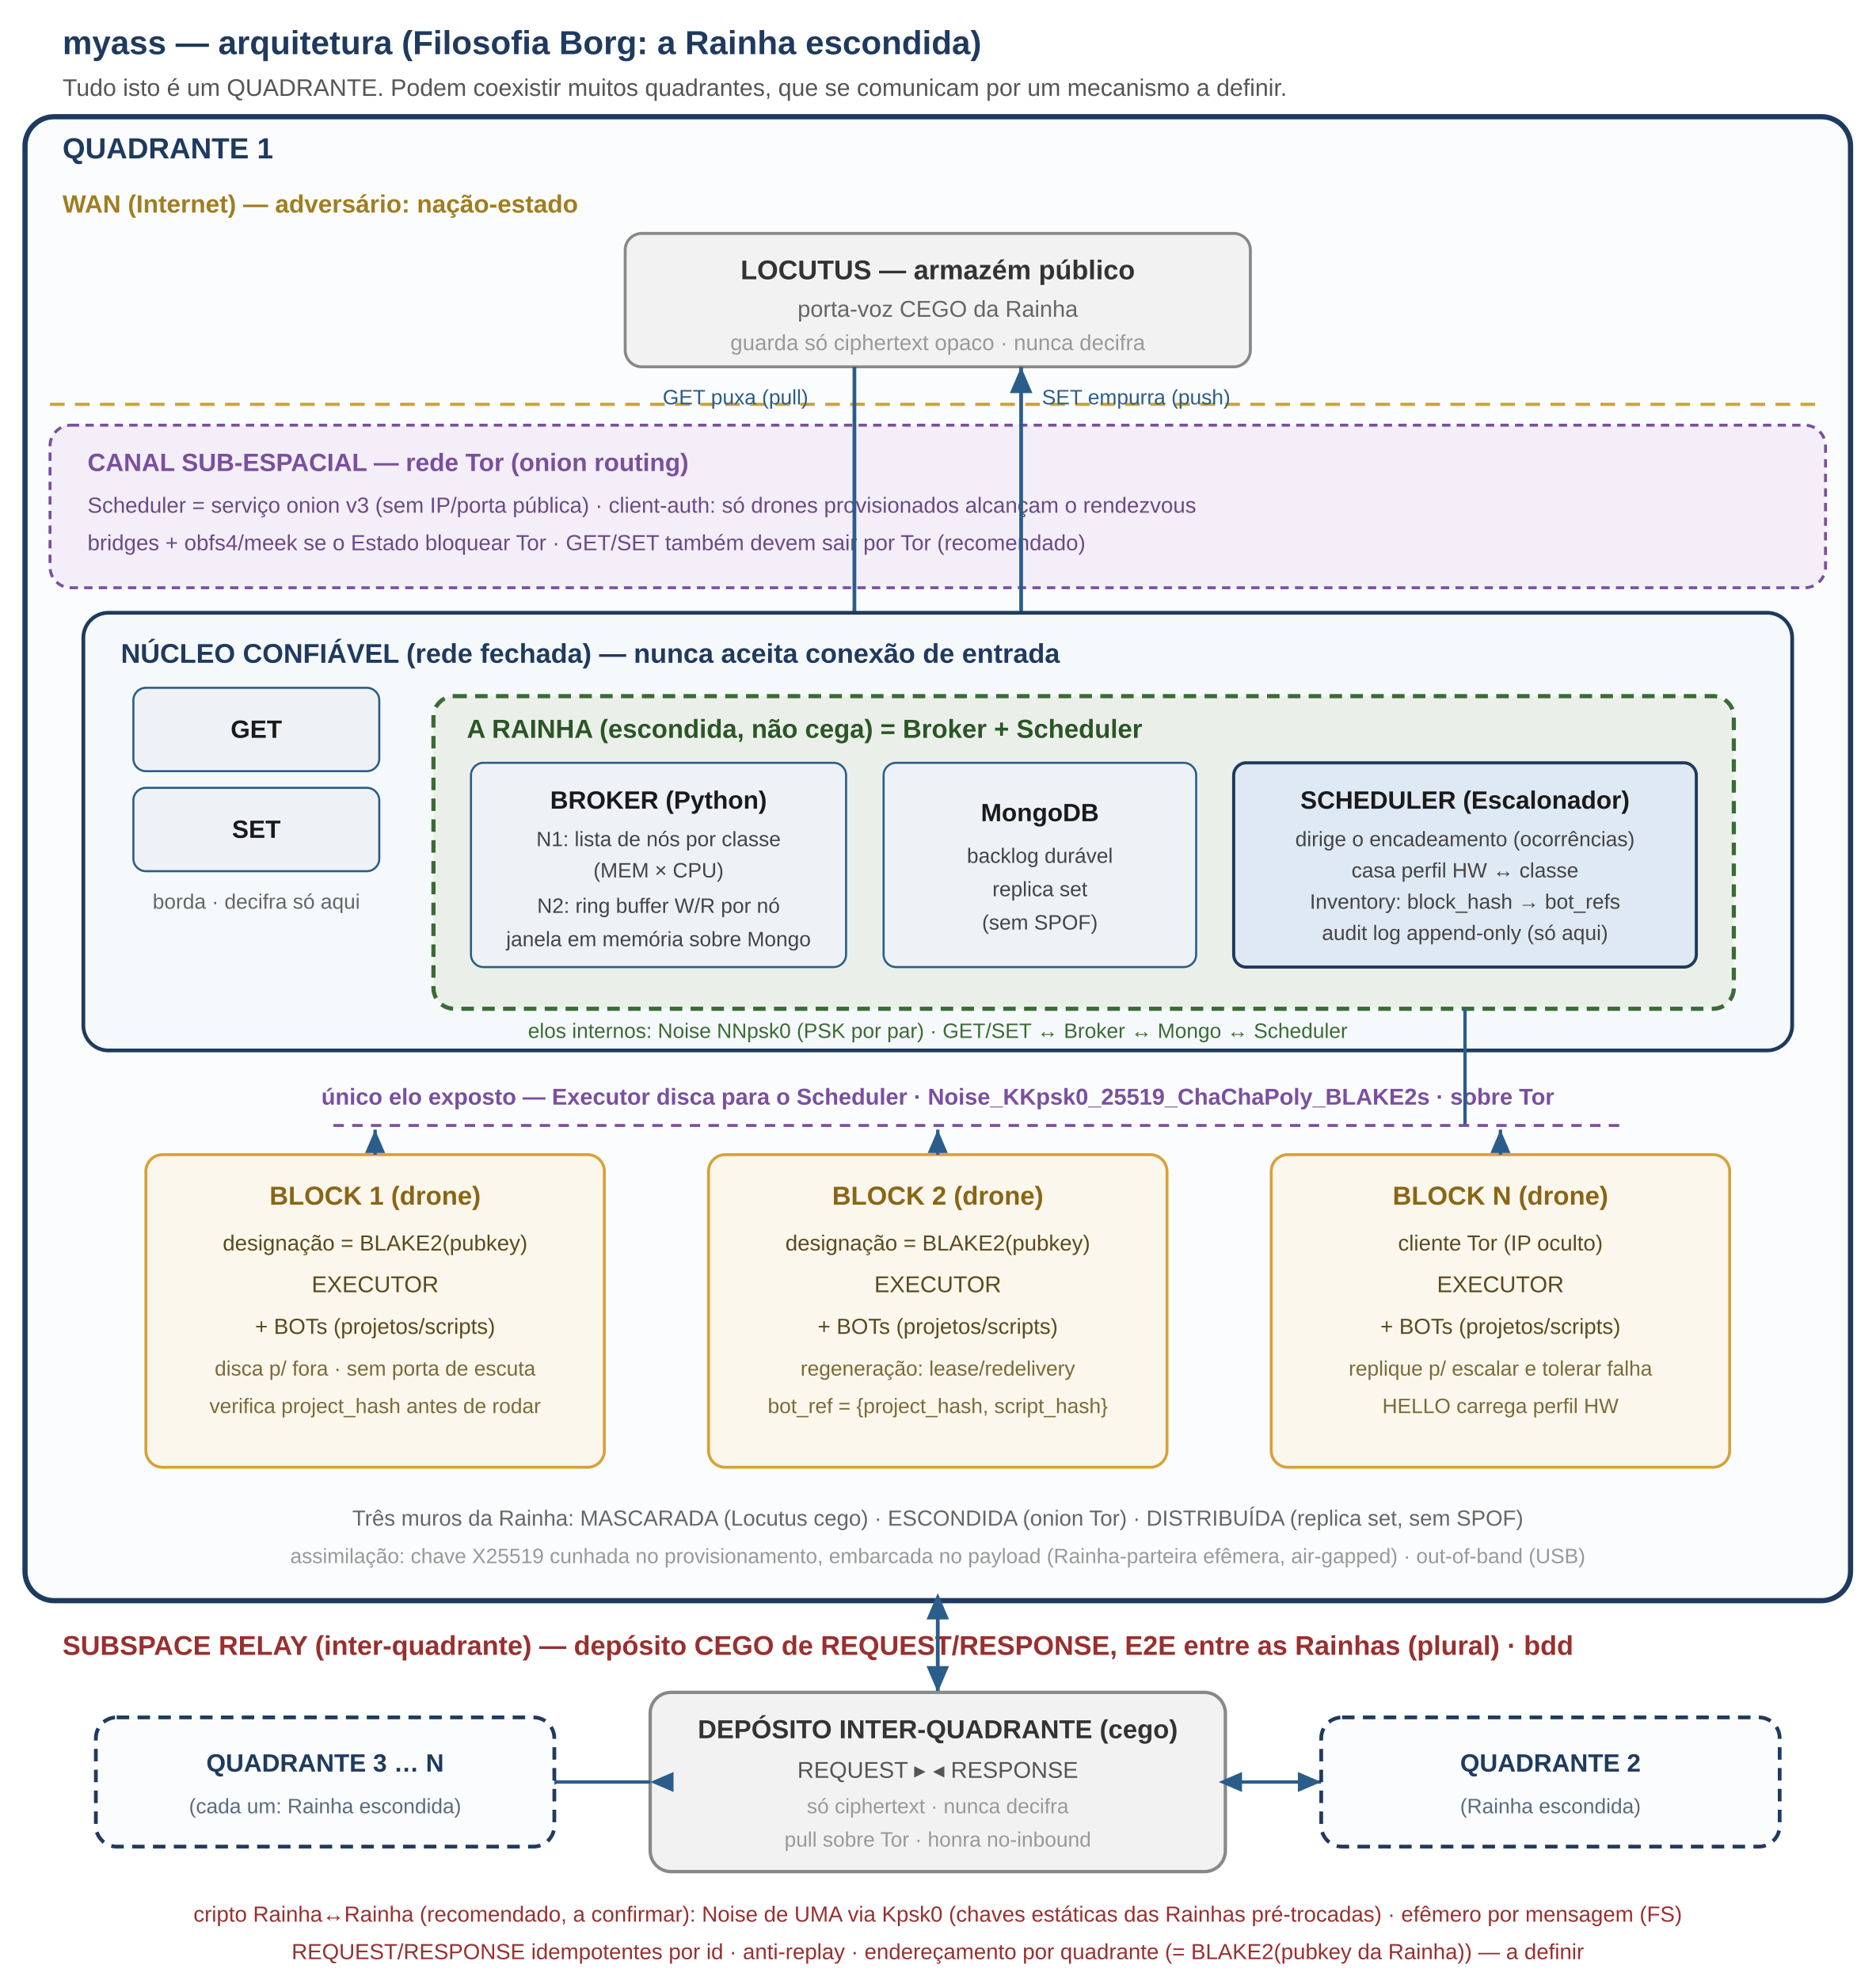
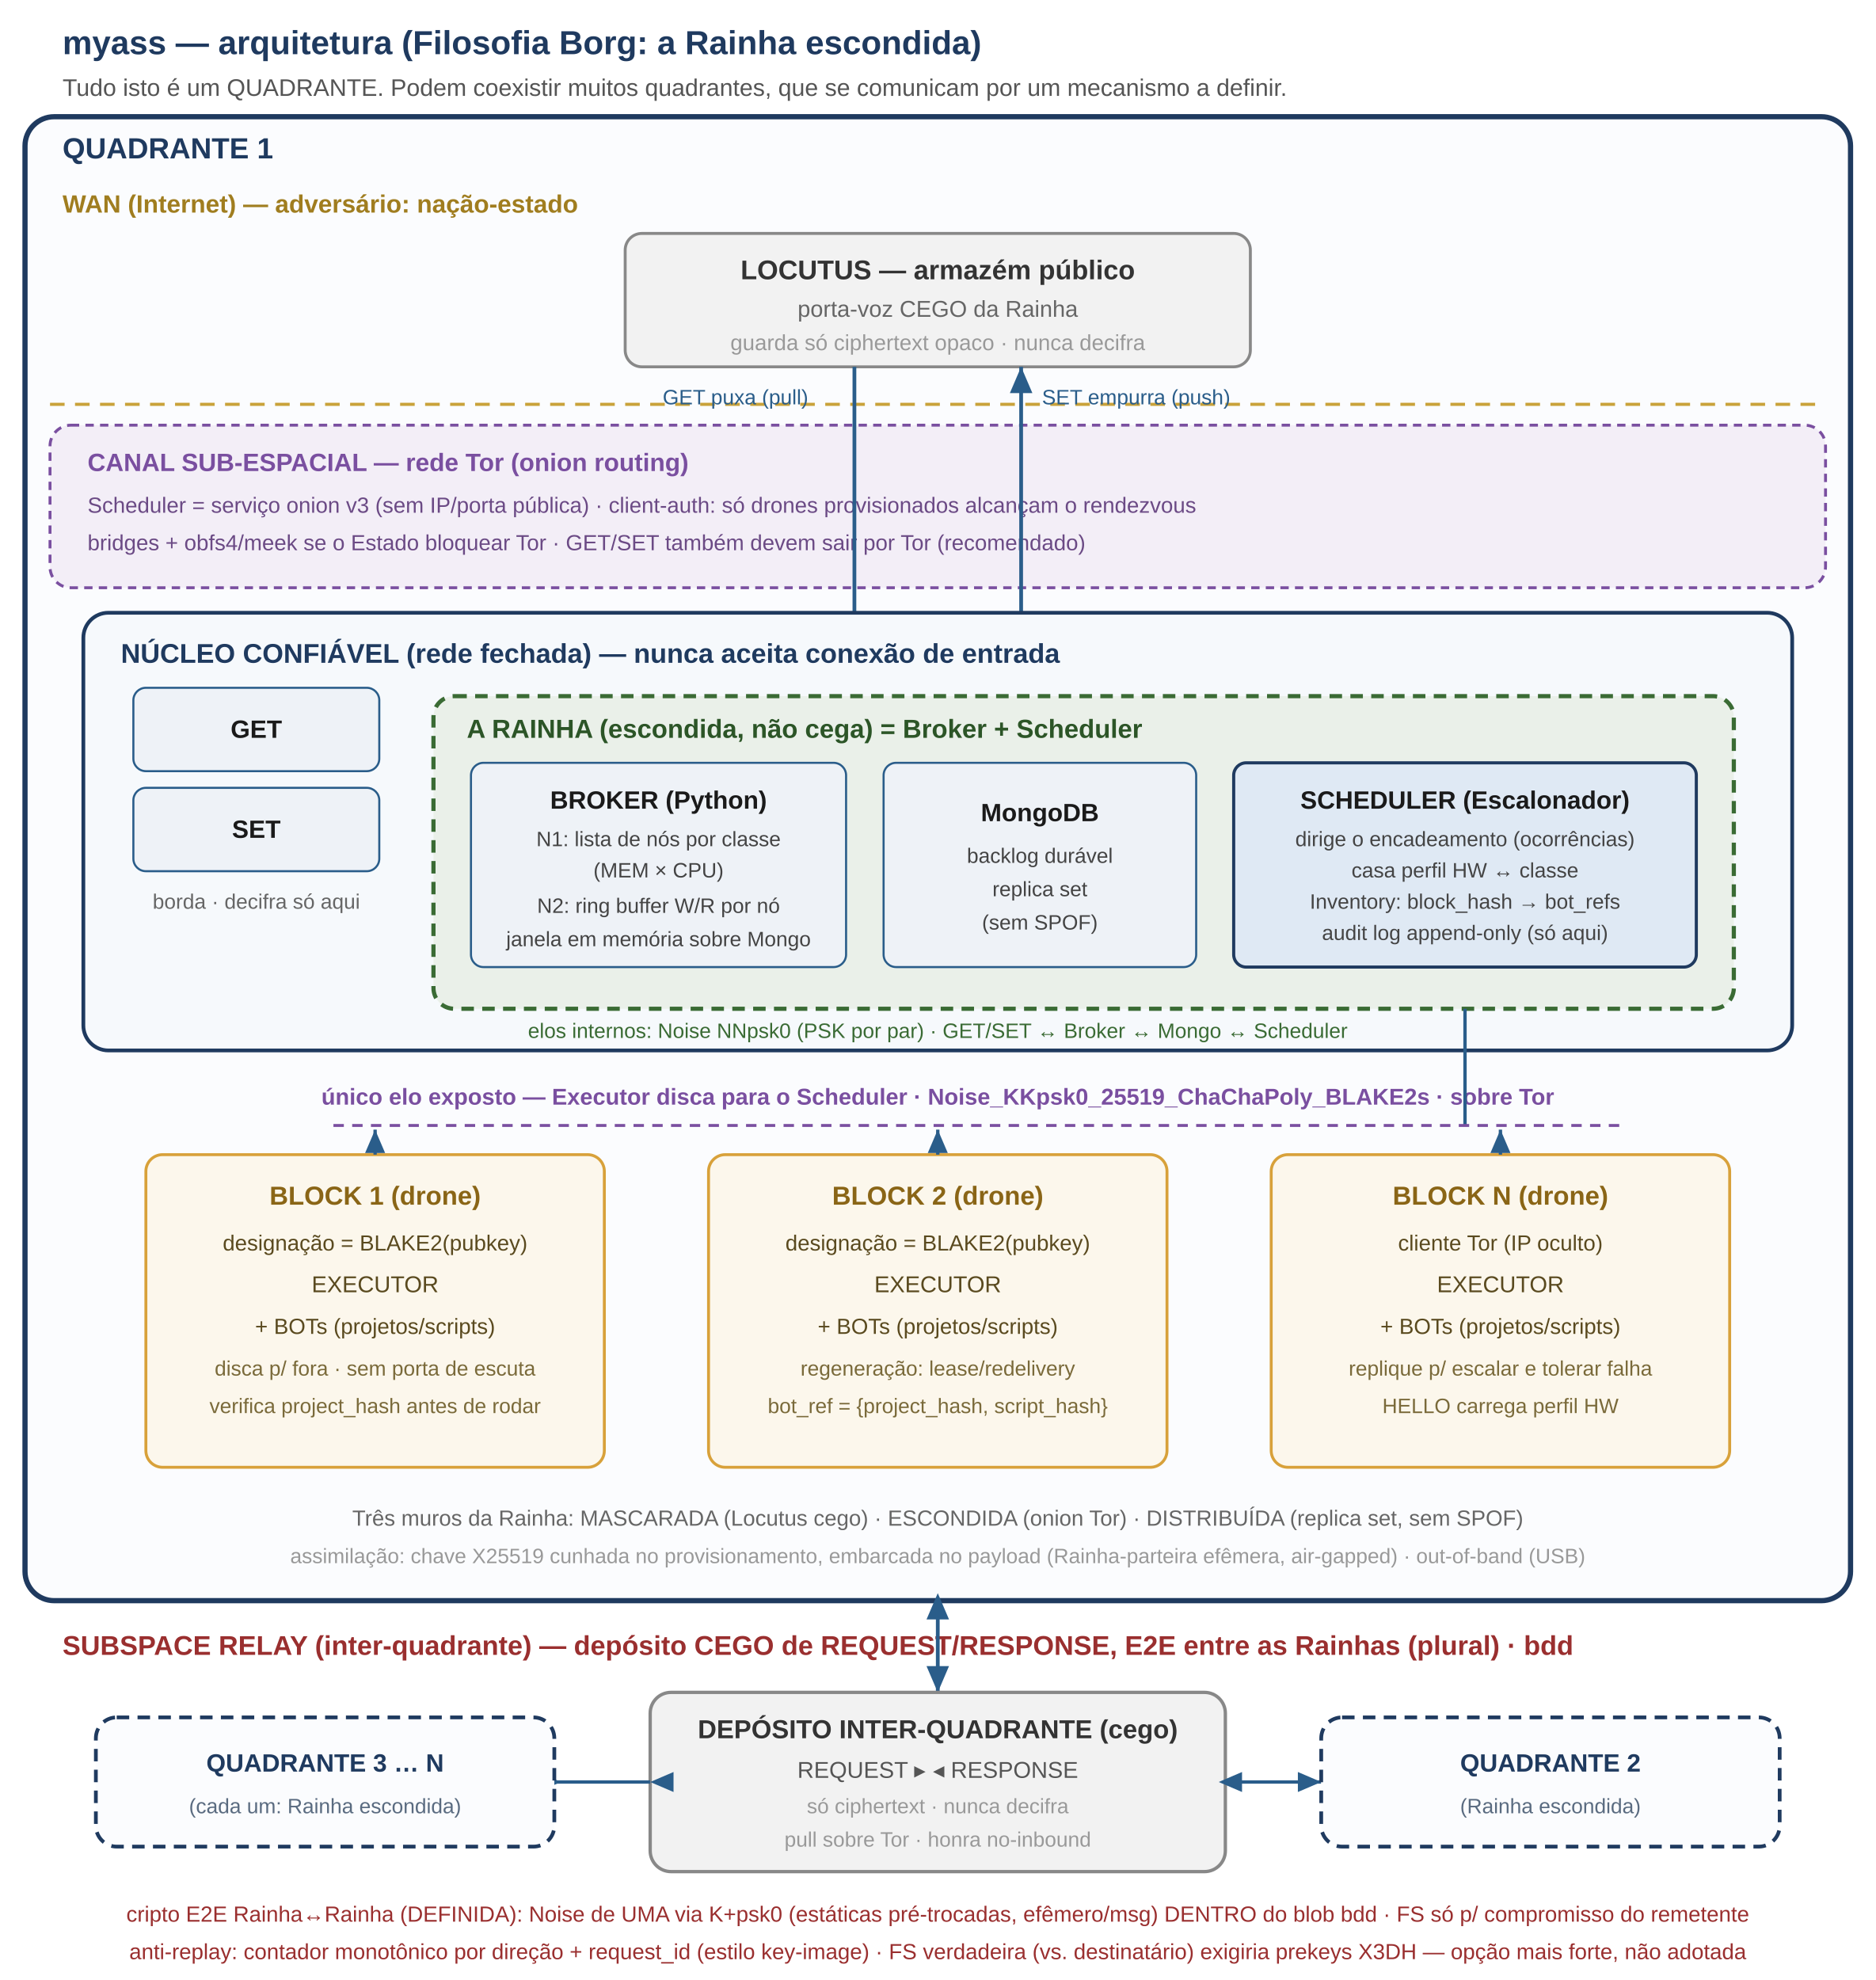
<svg xmlns="http://www.w3.org/2000/svg" width="900" height="950" viewBox="0 0 900 950" font-family="Liberation Sans, Arial, sans-serif">
  <defs>
    <marker id="arr" markerWidth="9" markerHeight="9" refX="7" refY="3" orient="auto" markerUnits="strokeWidth">
      <path d="M0,0 L7,3 L0,6 z" fill="#2a5d8a" />
    </marker>
    <marker id="arrB" markerWidth="9" markerHeight="9" refX="2" refY="3" orient="auto" markerUnits="strokeWidth">
      <path d="M7,0 L0,3 L7,6 z" fill="#2a5d8a" />
    </marker>
  </defs>
  <text x="30" y="26" font-size="16" font-weight="bold" fill="#1f3a5f">myass — arquitetura (Filosofia Borg: a Rainha escondida)</text>
  <text x="30" y="46" font-size="11.5" fill="#555">Tudo isto é um QUADRANTE. Podem coexistir muitos quadrantes, que se comunicam por um mecanismo a definir.</text>
  <rect x="12" y="56" width="876" height="712" rx="14" fill="#fbfcfe" stroke="#1f3a5f" stroke-width="2.5" />
  <text x="30" y="76" font-size="14" font-weight="bold" fill="#1f3a5f">QUADRANTE 1</text>
  <text x="30" y="102" font-size="12" font-weight="bold" fill="#a07d1f">WAN (Internet) — adversário: nação-estado</text>
  <rect x="300" y="112" width="300" height="64" rx="8" fill="#f2f2f2" stroke="#888" stroke-width="1.4" />
  <text x="450" y="134" text-anchor="middle" font-size="13" font-weight="bold" fill="#333">LOCUTUS — armazém público</text>
  <text x="450" y="152" text-anchor="middle" font-size="11" fill="#666">porta-voz CEGO da Rainha</text>
  <text x="450" y="168" text-anchor="middle" font-size="10.5" fill="#999">guarda só ciphertext opaco · nunca decifra</text>
  <line x1="24" y1="194" x2="876" y2="194" stroke="#c9a23a" stroke-width="1.5" stroke-dasharray="7 5" />
  <rect x="24" y="204" width="852" height="78" rx="10" fill="#f3eef7" stroke="#7a4fa0" stroke-width="1.4" stroke-dasharray="4 3" />
  <text x="42" y="226" font-size="12" font-weight="bold" fill="#7a4fa0">CANAL SUB-ESPACIAL — rede Tor (onion routing)</text>
  <text x="42" y="246" font-size="10.5" fill="#6b4a85">Scheduler = serviço onion v3 (sem IP/porta pública) · client-auth: só drones provisionados alcançam o rendezvous</text>
  <text x="42" y="264" font-size="10.5" fill="#6b4a85">bridges + obfs4/meek se o Estado bloquear Tor · GET/SET também devem sair por Tor (recomendado)</text>
  <line x1="410" y1="176" x2="410" y2="306" stroke="#2a5d8a" stroke-width="1.8" marker-end="url(#arrB)" />
  <text x="318" y="194" font-size="10" fill="#2a5d8a">GET puxa (pull)</text>
  <line x1="490" y1="306" x2="490" y2="176" stroke="#2a5d8a" stroke-width="1.8" marker-end="url(#arr)" />
  <text x="500" y="194" font-size="10" fill="#2a5d8a">SET empurra (push)</text>
  <rect x="40" y="294" width="820" height="210" rx="12" fill="#f6f9fc" stroke="#1f3a5f" stroke-width="1.8" />
  <text x="58" y="318" font-size="13" font-weight="bold" fill="#1f3a5f">NÚCLEO CONFIÁVEL (rede fechada) — nunca aceita conexão de entrada</text>
  <rect x="64" y="330" width="118" height="40" rx="6" fill="#eef2f7" stroke="#2a5d8a" />
  <text x="123" y="354" text-anchor="middle" font-size="12" font-weight="bold" fill="#1a1a1a">GET</text>
  <rect x="64" y="378" width="118" height="40" rx="6" fill="#eef2f7" stroke="#2a5d8a" />
  <text x="123" y="402" text-anchor="middle" font-size="12" font-weight="bold" fill="#1a1a1a">SET</text>
  <text x="123" y="436" text-anchor="middle" font-size="10" fill="#666">borda · decifra só aqui</text>
  <rect x="208" y="334" width="624" height="150" rx="10" fill="#eaf0e9" stroke="#3a6b34" stroke-width="2" stroke-dasharray="6 4" />
  <text x="224" y="354" font-size="12.5" font-weight="bold" fill="#2c5527">A RAINHA (escondida, não cega) = Broker + Scheduler</text>
  <rect x="226" y="366" width="180" height="98" rx="6" fill="#eef2f7" stroke="#2a5d8a" />
  <text x="316" y="388" text-anchor="middle" font-size="12" font-weight="bold" fill="#1a1a1a">BROKER (Python)</text>
  <text x="316" y="406" text-anchor="middle" font-size="10" fill="#444">N1: lista de nós por classe</text>
  <text x="316" y="421" text-anchor="middle" font-size="10" fill="#444">(MEM × CPU)</text>
  <text x="316" y="438" text-anchor="middle" font-size="10" fill="#444">N2: ring buffer W/R por nó</text>
  <text x="316" y="454" text-anchor="middle" font-size="10" fill="#444">janela em memória sobre Mongo</text>
  <rect x="424" y="366" width="150" height="98" rx="6" fill="#eef2f7" stroke="#2a5d8a" />
  <text x="499" y="394" text-anchor="middle" font-size="12" font-weight="bold" fill="#1a1a1a">MongoDB</text>
  <text x="499" y="414" text-anchor="middle" font-size="10" fill="#444">backlog durável</text>
  <text x="499" y="430" text-anchor="middle" font-size="10" fill="#444">replica set</text>
  <text x="499" y="446" text-anchor="middle" font-size="10" fill="#444">(sem SPOF)</text>
  <rect x="592" y="366" width="222" height="98" rx="6" fill="#dfe9f4" stroke="#1f3a5f" stroke-width="1.5" />
  <text x="703" y="388" text-anchor="middle" font-size="12" font-weight="bold" fill="#1a1a1a">SCHEDULER (Escalonador)</text>
  <text x="703" y="406" text-anchor="middle" font-size="10" fill="#444">dirige o encadeamento (ocorrências)</text>
  <text x="703" y="421" text-anchor="middle" font-size="10" fill="#444">casa perfil HW ↔ classe</text>
  <text x="703" y="436" text-anchor="middle" font-size="10" fill="#444">Inventory: block_hash → bot_refs</text>
  <text x="703" y="451" text-anchor="middle" font-size="10" fill="#444">audit log append-only (só aqui)</text>
  <text x="450" y="498" text-anchor="middle" font-size="10" fill="#3a6b34">elos internos: Noise NNpsk0 (PSK por par) · GET/SET ↔ Broker ↔ Mongo ↔ Scheduler</text>
  <text x="450" y="530" text-anchor="middle" font-size="11" font-weight="bold" fill="#7a4fa0">único elo exposto — Executor disca para o Scheduler · Noise_KKpsk0_25519_ChaChaPoly_BLAKE2s · sobre Tor</text>
  <line x1="703" y1="484" x2="703" y2="540" stroke="#2a5d8a" stroke-width="1.6" />
  <line x1="160" y1="540" x2="780" y2="540" stroke="#7a4fa0" stroke-width="1.4" stroke-dasharray="5 4" />
  <g>
    <rect x="70" y="554" width="220" height="150" rx="8" fill="#fcf7ec" stroke="#d8a13a" stroke-width="1.4" />
    <text x="180" y="578" text-anchor="middle" font-size="12.5" font-weight="bold" fill="#8a6516">BLOCK 1 (drone)</text>
    <text x="180" y="600" text-anchor="middle" font-size="10.5" fill="#5a4a1f">designação = BLAKE2(pubkey)</text>
    <text x="180" y="620" text-anchor="middle" font-size="11" fill="#5a4a1f">EXECUTOR</text>
    <text x="180" y="640" text-anchor="middle" font-size="10.5" fill="#5a4a1f">+ BOTs (projetos/scripts)</text>
    <text x="180" y="660" text-anchor="middle" font-size="10" fill="#7a6a3a">disca p/ fora · sem porta de escuta</text>
    <text x="180" y="678" text-anchor="middle" font-size="10" fill="#7a6a3a">verifica project_hash antes de rodar</text>
  </g>
  <g>
    <rect x="340" y="554" width="220" height="150" rx="8" fill="#fcf7ec" stroke="#d8a13a" stroke-width="1.4" />
    <text x="450" y="578" text-anchor="middle" font-size="12.5" font-weight="bold" fill="#8a6516">BLOCK 2 (drone)</text>
    <text x="450" y="600" text-anchor="middle" font-size="10.5" fill="#5a4a1f">designação = BLAKE2(pubkey)</text>
    <text x="450" y="620" text-anchor="middle" font-size="11" fill="#5a4a1f">EXECUTOR</text>
    <text x="450" y="640" text-anchor="middle" font-size="10.5" fill="#5a4a1f">+ BOTs (projetos/scripts)</text>
    <text x="450" y="660" text-anchor="middle" font-size="10" fill="#7a6a3a">regeneração: lease/redelivery</text>
    <text x="450" y="678" text-anchor="middle" font-size="10" fill="#7a6a3a">bot_ref = {project_hash, script_hash}</text>
  </g>
  <g>
    <rect x="610" y="554" width="220" height="150" rx="8" fill="#fcf7ec" stroke="#d8a13a" stroke-width="1.4" />
    <text x="720" y="578" text-anchor="middle" font-size="12.5" font-weight="bold" fill="#8a6516">BLOCK N (drone)</text>
    <text x="720" y="600" text-anchor="middle" font-size="10.5" fill="#5a4a1f">cliente Tor (IP oculto)</text>
    <text x="720" y="620" text-anchor="middle" font-size="11" fill="#5a4a1f">EXECUTOR</text>
    <text x="720" y="640" text-anchor="middle" font-size="10.5" fill="#5a4a1f">+ BOTs (projetos/scripts)</text>
    <text x="720" y="660" text-anchor="middle" font-size="10" fill="#7a6a3a">replique p/ escalar e tolerar falha</text>
    <text x="720" y="678" text-anchor="middle" font-size="10" fill="#7a6a3a">HELLO carrega perfil HW</text>
  </g>
  <line x1="180" y1="554" x2="180" y2="542" stroke="#2a5d8a" stroke-width="1.6" marker-end="url(#arr)" />
  <line x1="450" y1="554" x2="450" y2="542" stroke="#2a5d8a" stroke-width="1.6" marker-end="url(#arr)" />
  <line x1="720" y1="554" x2="720" y2="542" stroke="#2a5d8a" stroke-width="1.6" marker-end="url(#arr)" />
  <text x="450" y="732" text-anchor="middle" font-size="10.5" fill="#666">Três muros da Rainha: MASCARADA (Locutus cego) · ESCONDIDA (onion Tor) · DISTRIBUÍDA (replica set, sem SPOF)</text>
  <text x="450" y="750" text-anchor="middle" font-size="10" fill="#999">assimilação: chave X25519 cunhada no provisionamento, embarcada no payload (Rainha-parteira efêmera, air-gapped) · out-of-band (USB)</text>
  <text x="30" y="794" font-size="13" font-weight="bold" fill="#9a2f2f">SUBSPACE RELAY (inter-quadrante) — depósito CEGO de REQUEST/RESPONSE, E2E entre as Rainhas (plural) · bdd</text>
  <line x1="450" y1="768" x2="450" y2="812" stroke="#2a5d8a" stroke-width="1.8" marker-start="url(#arrB)" marker-end="url(#arr)" />
  <rect x="312" y="812" width="276" height="86" rx="10" fill="#f2f2f2" stroke="#888" stroke-width="1.6" />
  <text x="450" y="834" text-anchor="middle" font-size="12.5" font-weight="bold" fill="#333">DEPÓSITO INTER-QUADRANTE (cego)</text>
  <text x="450" y="853" text-anchor="middle" font-size="11" fill="#555">REQUEST ▸           ◂ RESPONSE</text>
  <text x="450" y="870" text-anchor="middle" font-size="10" fill="#999">só ciphertext · nunca decifra</text>
  <text x="450" y="886" text-anchor="middle" font-size="10" fill="#999">pull sobre Tor · honra no-inbound</text>
  <line x1="312" y1="855" x2="266" y2="855" stroke="#2a5d8a" stroke-width="1.6" marker-start="url(#arr)" marker-end="url(#arrB)" />
  <line x1="588" y1="855" x2="634" y2="855" stroke="#2a5d8a" stroke-width="1.6" marker-start="url(#arrB)" marker-end="url(#arr)" />
  <rect x="46" y="824" width="220" height="62" rx="10" fill="#fbfcfe" stroke="#1f3a5f" stroke-width="1.8" stroke-dasharray="6 4" />
  <text x="156" y="850" text-anchor="middle" font-size="12" font-weight="bold" fill="#1f3a5f">QUADRANTE 3 … N</text>
  <text x="156" y="870" text-anchor="middle" font-size="10" fill="#5a6b80">(cada um: Rainha escondida)</text>
  <rect x="634" y="824" width="220" height="62" rx="10" fill="#fbfcfe" stroke="#1f3a5f" stroke-width="1.8" stroke-dasharray="6 4" />
  <text x="744" y="850" text-anchor="middle" font-size="12" font-weight="bold" fill="#1f3a5f">QUADRANTE 2</text>
  <text x="744" y="870" text-anchor="middle" font-size="10" fill="#5a6b80">(Rainha escondida)</text>
-   <text x="450" y="922" text-anchor="middle" font-size="10.5" fill="#9a2f2f">cripto Rainha↔Rainha (recomendado, a confirmar): Noise de UMA via Kpsk0 (chaves estáticas das Rainhas pré-trocadas) · efêmero por mensagem (FS)</text>
-   <text x="450" y="940" text-anchor="middle" font-size="10.5" fill="#9a2f2f">REQUEST/RESPONSE idempotentes por id · anti-replay · endereçamento por quadrante (= BLAKE2(pubkey da Rainha)) — a definir</text>
+   <text x="450" y="922" text-anchor="middle" font-size="10.5" fill="#9a2f2f">cripto E2E Rainha↔Rainha (DEFINIDA): Noise de UMA via K+psk0 (estáticas pré-trocadas, efêmero/msg) DENTRO do blob bdd · FS só p/ compromisso do remetente</text>
+   <text x="450" y="940" text-anchor="middle" font-size="10.5" fill="#9a2f2f">anti-replay: contador monotônico por direção + request_id (estilo key-image) · FS verdadeira (vs. destinatário) exigiria prekeys X3DH — opção mais forte, não adotada</text>
</svg>
